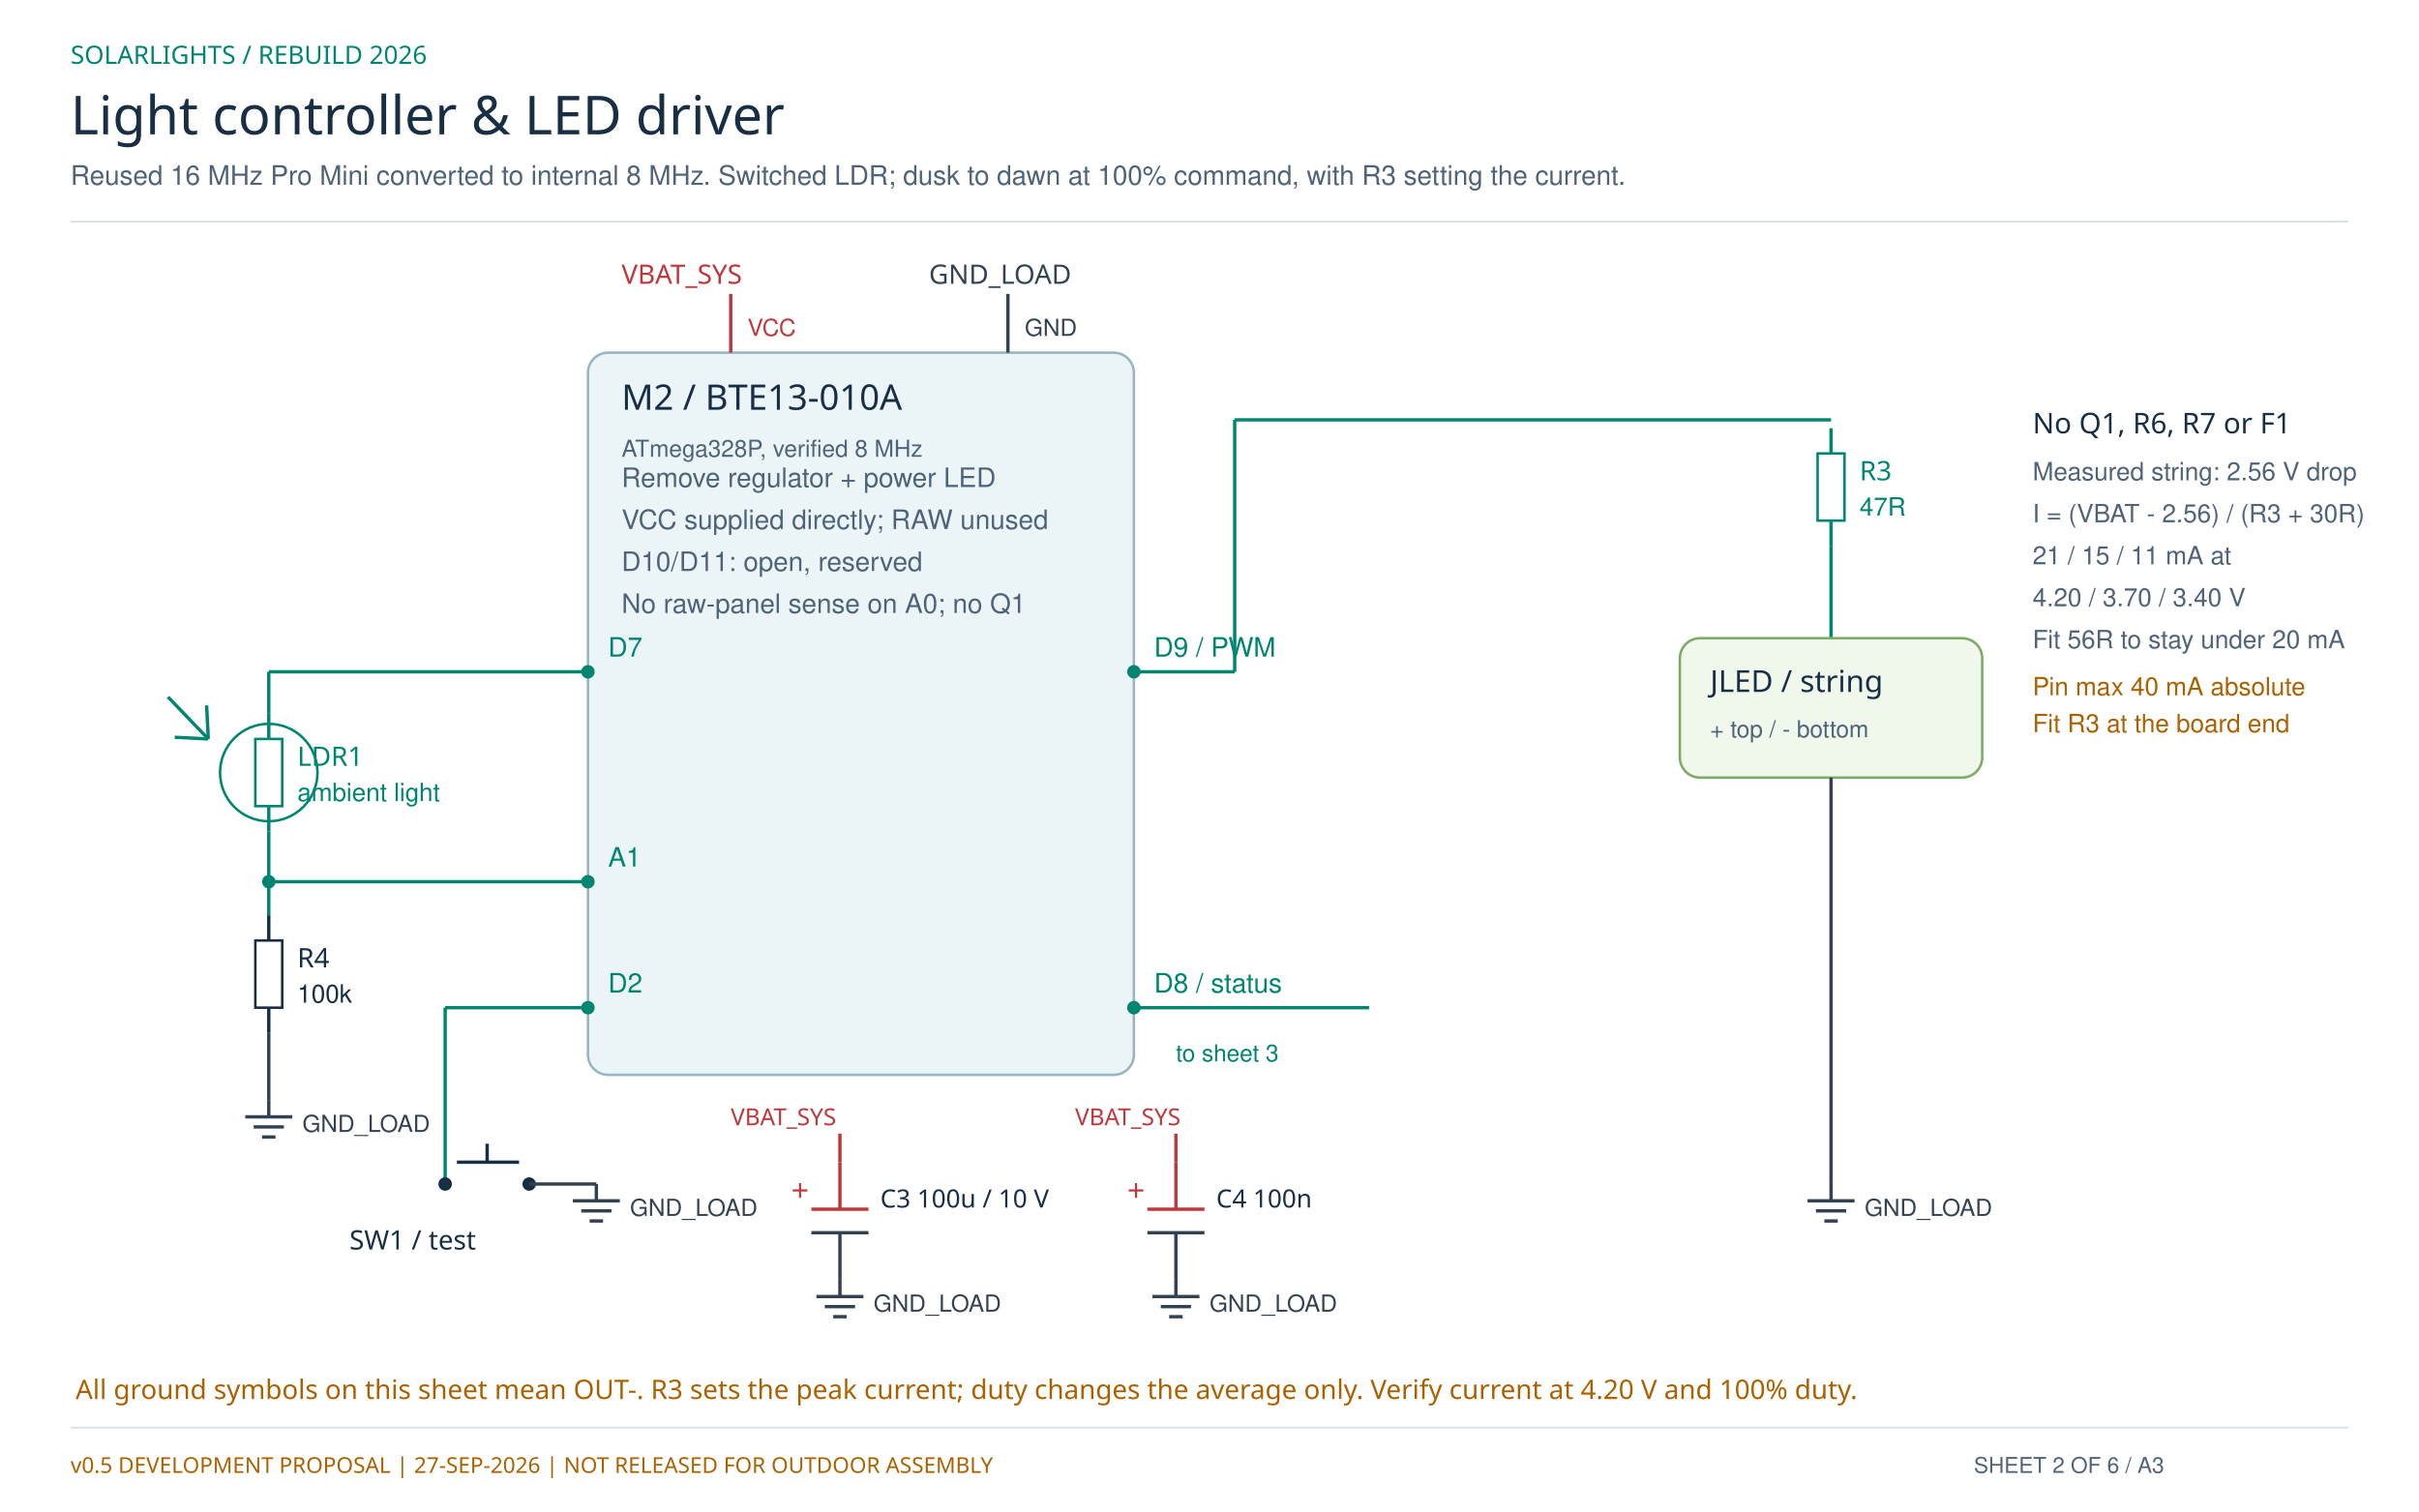
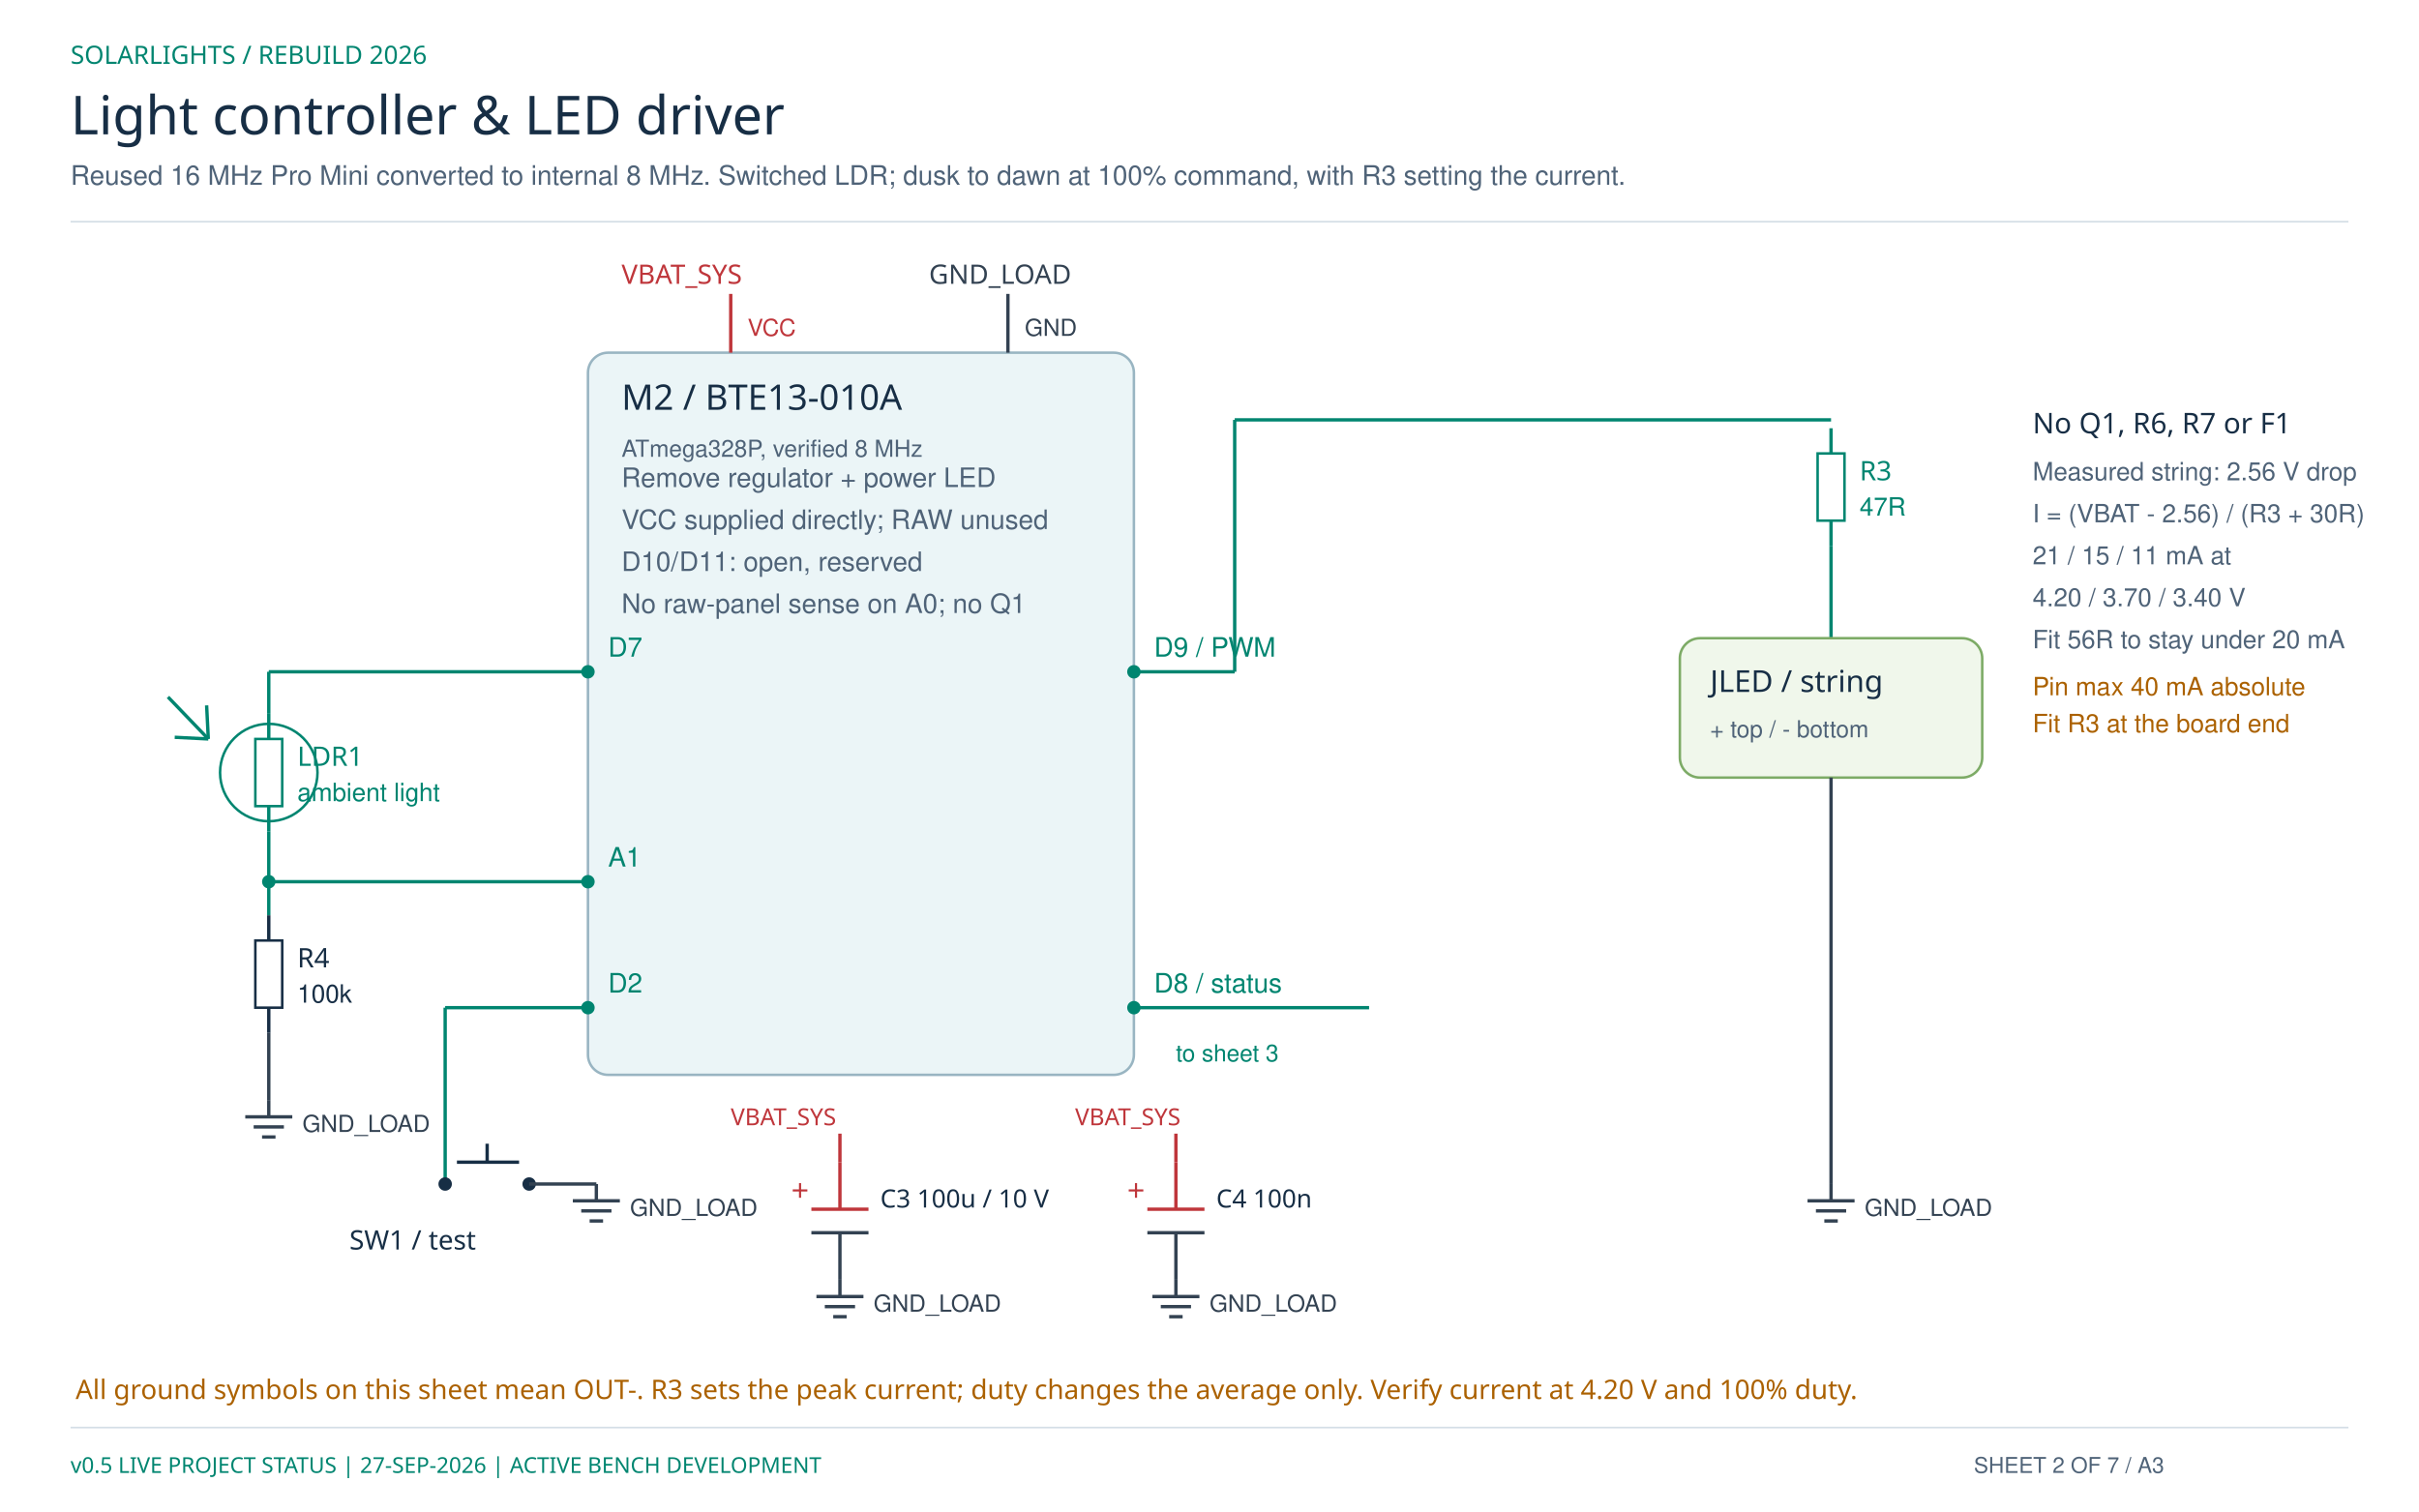
<svg xmlns="http://www.w3.org/2000/svg" width="1440" height="900" preserveAspectRatio="xMinYMin meet" viewBox="0 0 1440 900" version="1.0" fill-rule="evenodd">
  <clipPath id="clip">
    <rect x="0" y="0" width="1440" height="900" />
  </clipPath>
  <g id="group" transform="scale(1,-1) translate(0,-900)" style="clip-path: url(#clip)">
    <g transform="">
      <rect x="0" y="0" width="1440" height="900" style="stroke: rgb(100%,100%,100%); stroke-linecap: butt; stroke-width: 1.5; fill: rgb(100%,100%,100%); fill-rule: evenodd;" />
      <text x="42" y="862" style="font-family: Helvetica-Bold; font-size: 15px;fill: rgb(0%,52%,44%); stroke:none;" transform="translate(0,1724) scale(1,-1)">SOLARLIGHTS / REBUILD 2026</text>
      <text x="42" y="820" style="font-family: Helvetica-Bold; font-size: 32px;fill: rgb(9%,18%,27%); stroke:none;" transform="translate(0,1640) scale(1,-1)">Light controller &amp; LED driver</text>
      <text x="42" y="790" style="font-family: Helvetica; font-size: 16px;fill: rgb(31%,39%,47%); stroke:none;" transform="translate(0,1580) scale(1,-1)">Reused 16 MHz Pro Mini converted to internal 8 MHz. Switched LDR; dusk to dawn at 100% command, with R3 setting the current.</text>
      <path d="M 42,768 L 1398,768 Z" style="stroke: rgb(83%,87%,90%); stroke-linecap: butt; stroke-width: 1;" />
      <path d="M 42,50 L 1398,50 Z" style="stroke: rgb(83%,87%,90%); stroke-linecap: butt; stroke-width: 1;" />
-       <text x="42" y="23" style="font-family: Helvetica-Bold; font-size: 13px;fill: rgb(67%,38%,0%); stroke:none;" transform="translate(0,46) scale(1,-1)">v0.5 DEVELOPMENT PROPOSAL  |  27-SEP-2026  |  NOT RELEASED FOR OUTDOOR ASSEMBLY</text>
-       <text x="1175" y="23" style="font-family: Helvetica; font-size: 13px;fill: rgb(31%,39%,47%); stroke:none;" transform="translate(0,46) scale(1,-1)">SHEET 2 OF 6 / A3</text>
+       <text x="42" y="23" style="font-family: Helvetica-Bold; font-size: 13px;fill: rgb(0%,52%,44%); stroke:none;" transform="translate(0,46) scale(1,-1)">v0.5 LIVE PROJECT STATUS  |  27-SEP-2026  |  ACTIVE BENCH DEVELOPMENT</text>
+       <text x="1175" y="23" style="font-family: Helvetica; font-size: 13px;fill: rgb(31%,39%,47%); stroke:none;" transform="translate(0,46) scale(1,-1)">SHEET 2 OF 7 / A3</text>
      <rect x="350" y="260" width="325" height="430" rx="12" ry="12" style="stroke: rgb(60%,71%,76%); stroke-linecap: butt; stroke-width: 1.5; fill: rgb(92%,96%,97%); fill-rule: evenodd;" />
      <text x="370" y="656" style="font-family: Helvetica-Bold; font-size: 21px;fill: rgb(9%,18%,27%); stroke:none;" transform="translate(0,1312) scale(1,-1)">M2 / BTE13-010A</text>
      <text x="370" y="628" style="font-family: Helvetica; font-size: 14px;fill: rgb(31%,39%,47%); stroke:none;" transform="translate(0,1256) scale(1,-1)">ATmega328P, verified 8 MHz</text>
      <text x="370" y="610" style="font-family: Helvetica; font-size: 16px;fill: rgb(31%,39%,47%); stroke:none;" transform="translate(0,1220) scale(1,-1)">Remove regulator + power LED</text>
      <text x="370" y="585" style="font-family: Helvetica; font-size: 16px;fill: rgb(31%,39%,47%); stroke:none;" transform="translate(0,1170) scale(1,-1)">VCC supplied directly; RAW unused</text>
      <text x="370" y="560" style="font-family: Helvetica; font-size: 16px;fill: rgb(31%,39%,47%); stroke:none;" transform="translate(0,1120) scale(1,-1)">D10/D11: open, reserved</text>
      <text x="370" y="535" style="font-family: Helvetica; font-size: 16px;fill: rgb(31%,39%,47%); stroke:none;" transform="translate(0,1070) scale(1,-1)">No raw-panel sense on A0; no Q1</text>
      <path d="M 435,725 L 435,690 Z" style="stroke: rgb(75%,21%,23%); stroke-linecap: butt; stroke-width: 2;" />
      <text x="370" y="731" style="font-family: Helvetica-Bold; font-size: 16px;fill: rgb(75%,21%,23%); stroke:none;" transform="translate(0,1462) scale(1,-1)">VBAT_SYS</text>
      <path d="M 600,725 L 600,690 Z" style="stroke: rgb(20%,26%,32%); stroke-linecap: butt; stroke-width: 2;" />
      <text x="553" y="731" style="font-family: Helvetica-Bold; font-size: 16px;fill: rgb(20%,26%,32%); stroke:none;" transform="translate(0,1462) scale(1,-1)">GND_LOAD</text>
      <text x="445" y="700" style="font-family: Helvetica; font-size: 14px;fill: rgb(75%,21%,23%); stroke:none;" transform="translate(0,1400) scale(1,-1)">VCC</text>
      <text x="610" y="700" style="font-family: Helvetica; font-size: 14px;fill: rgb(20%,26%,32%); stroke:none;" transform="translate(0,1400) scale(1,-1)">GND</text>
      <circle cx="350" cy="500" r="4" style="stroke: none; stroke-linecap: butt; stroke-width: 1; fill: rgb(0%,52%,44%); fill-rule: evenodd;" />
      <text x="362" y="509" style="font-family: Helvetica; font-size: 16px;fill: rgb(0%,52%,44%); stroke:none;" transform="translate(0,1018) scale(1,-1)">D7</text>
      <path d="M 350,500 L 160,500 Z" style="stroke: rgb(0%,52%,44%); stroke-linecap: butt; stroke-width: 2;" />
      <path d="M 160,500 L 160,475 Z" style="stroke: rgb(0%,52%,44%); stroke-linecap: butt; stroke-width: 2;" />
      <path d="M 160,475 L 160,460 Z" style="stroke: rgb(0%,52%,44%); stroke-linecap: butt; stroke-width: 2;" />
      <rect x="152" y="420" width="16" height="40" style="stroke: rgb(0%,52%,44%); stroke-linecap: butt; stroke-width: 1.5; fill: rgb(100%,100%,100%); fill-rule: evenodd;" />
      <path d="M 160,420 L 160,405 Z" style="stroke: rgb(0%,52%,44%); stroke-linecap: butt; stroke-width: 2;" />
      <text x="177" y="444" style="font-family: Helvetica-Bold; font-size: 16px;fill: rgb(0%,52%,44%); stroke:none;" transform="translate(0,888) scale(1,-1)">LDR1</text>
      <text x="177" y="423" style="font-family: Helvetica; font-size: 15px;fill: rgb(0%,52%,44%); stroke:none;" transform="translate(0,846) scale(1,-1)">ambient light</text>
      <circle cx="160" cy="440" r="29" style="stroke: rgb(0%,52%,44%); stroke-linecap: butt; stroke-width: 1.5; fill: none; fill-rule: evenodd;" />
      <path d="M 100,485 L 124,460 Z" style="stroke: rgb(0%,52%,44%); stroke-linecap: butt; stroke-width: 2;" />
      <path d="M 104,461 L 124,460 Z" style="stroke: rgb(0%,52%,44%); stroke-linecap: butt; stroke-width: 2;" />
      <path d="M 123,480 L 124,460 Z" style="stroke: rgb(0%,52%,44%); stroke-linecap: butt; stroke-width: 2;" />
      <path d="M 160,405 L 160,375 Z" style="stroke: rgb(0%,52%,44%); stroke-linecap: butt; stroke-width: 2;" />
      <circle cx="160" cy="375" r="4" style="stroke: none; stroke-linecap: butt; stroke-width: 1; fill: rgb(0%,52%,44%); fill-rule: evenodd;" />
      <path d="M 160,375 L 350,375 Z" style="stroke: rgb(0%,52%,44%); stroke-linecap: butt; stroke-width: 2;" />
      <circle cx="350" cy="375" r="4" style="stroke: none; stroke-linecap: butt; stroke-width: 1; fill: rgb(0%,52%,44%); fill-rule: evenodd;" />
      <text x="362" y="384" style="font-family: Helvetica; font-size: 16px;fill: rgb(0%,52%,44%); stroke:none;" transform="translate(0,768) scale(1,-1)">A1</text>
      <path d="M 160,375 L 160,355 Z" style="stroke: rgb(0%,52%,44%); stroke-linecap: butt; stroke-width: 2;" />
      <path d="M 160,355 L 160,340 Z" style="stroke: rgb(9%,18%,27%); stroke-linecap: butt; stroke-width: 2;" />
      <rect x="152" y="300" width="16" height="40" style="stroke: rgb(9%,18%,27%); stroke-linecap: butt; stroke-width: 1.5; fill: rgb(100%,100%,100%); fill-rule: evenodd;" />
      <path d="M 160,300 L 160,285 Z" style="stroke: rgb(9%,18%,27%); stroke-linecap: butt; stroke-width: 2;" />
      <text x="177" y="324" style="font-family: Helvetica-Bold; font-size: 16px;fill: rgb(9%,18%,27%); stroke:none;" transform="translate(0,648) scale(1,-1)">R4</text>
      <text x="177" y="303" style="font-family: Helvetica; font-size: 15px;fill: rgb(9%,18%,27%); stroke:none;" transform="translate(0,606) scale(1,-1)">100k</text>
      <path d="M 160,285 L 160,245 Z" style="stroke: rgb(20%,26%,32%); stroke-linecap: butt; stroke-width: 2;" />
      <path d="M 160,245 L 160,235 Z" style="stroke: rgb(20%,26%,32%); stroke-linecap: butt; stroke-width: 2;" />
      <path d="M 146,235 L 174,235 Z" style="stroke: rgb(20%,26%,32%); stroke-linecap: butt; stroke-width: 2;" />
      <path d="M 151,229 L 169,229 Z" style="stroke: rgb(20%,26%,32%); stroke-linecap: butt; stroke-width: 2;" />
      <path d="M 156,223 L 164,223 Z" style="stroke: rgb(20%,26%,32%); stroke-linecap: butt; stroke-width: 2;" />
      <text x="180" y="226" style="font-family: Helvetica; font-size: 14px;fill: rgb(20%,26%,32%); stroke:none;" transform="translate(0,452) scale(1,-1)">GND_LOAD</text>
      <circle cx="350" cy="300" r="4" style="stroke: none; stroke-linecap: butt; stroke-width: 1; fill: rgb(0%,52%,44%); fill-rule: evenodd;" />
      <text x="362" y="309" style="font-family: Helvetica; font-size: 16px;fill: rgb(0%,52%,44%); stroke:none;" transform="translate(0,618) scale(1,-1)">D2</text>
      <path d="M 265,300 L 350,300 Z" style="stroke: rgb(0%,52%,44%); stroke-linecap: butt; stroke-width: 2;" />
      <path d="M 265,300 L 265,195 Z" style="stroke: rgb(0%,52%,44%); stroke-linecap: butt; stroke-width: 2;" />
      <circle cx="265" cy="195" r="4" style="stroke: none; stroke-linecap: butt; stroke-width: 1; fill: rgb(9%,18%,27%); fill-rule: evenodd;" />
      <circle cx="315" cy="195" r="4" style="stroke: none; stroke-linecap: butt; stroke-width: 1; fill: rgb(9%,18%,27%); fill-rule: evenodd;" />
      <path d="M 272,208 L 309,208 Z" style="stroke: rgb(9%,18%,27%); stroke-linecap: butt; stroke-width: 2;" />
      <path d="M 290,219 L 290,208 Z" style="stroke: rgb(9%,18%,27%); stroke-linecap: butt; stroke-width: 2;" />
      <path d="M 315,195 L 355,195 Z" style="stroke: rgb(20%,26%,32%); stroke-linecap: butt; stroke-width: 2;" />
      <path d="M 355,195 L 355,185 Z" style="stroke: rgb(20%,26%,32%); stroke-linecap: butt; stroke-width: 2;" />
      <path d="M 341,185 L 369,185 Z" style="stroke: rgb(20%,26%,32%); stroke-linecap: butt; stroke-width: 2;" />
      <path d="M 346,179 L 364,179 Z" style="stroke: rgb(20%,26%,32%); stroke-linecap: butt; stroke-width: 2;" />
      <path d="M 351,173 L 359,173 Z" style="stroke: rgb(20%,26%,32%); stroke-linecap: butt; stroke-width: 2;" />
      <text x="375" y="176" style="font-family: Helvetica; font-size: 14px;fill: rgb(20%,26%,32%); stroke:none;" transform="translate(0,352) scale(1,-1)">GND_LOAD</text>
      <text x="208" y="156" style="font-family: Helvetica-Bold; font-size: 16px;fill: rgb(9%,18%,27%); stroke:none;" transform="translate(0,312) scale(1,-1)">SW1 / test</text>
      <circle cx="675" cy="500" r="4" style="stroke: none; stroke-linecap: butt; stroke-width: 1; fill: rgb(0%,52%,44%); fill-rule: evenodd;" />
      <text x="687" y="509" style="font-family: Helvetica; font-size: 16px;fill: rgb(0%,52%,44%); stroke:none;" transform="translate(0,1018) scale(1,-1)">D9 / PWM</text>
      <path d="M 675,500 L 735,500 Z" style="stroke: rgb(0%,52%,44%); stroke-linecap: butt; stroke-width: 2;" />
      <path d="M 735,500 L 735,650 Z" style="stroke: rgb(0%,52%,44%); stroke-linecap: butt; stroke-width: 2;" />
      <path d="M 735,650 L 1090,650 Z" style="stroke: rgb(0%,52%,44%); stroke-linecap: butt; stroke-width: 2;" />
      <path d="M 1090,645 L 1090,630 Z" style="stroke: rgb(0%,52%,44%); stroke-linecap: butt; stroke-width: 2;" />
      <rect x="1082" y="590" width="16" height="40" style="stroke: rgb(0%,52%,44%); stroke-linecap: butt; stroke-width: 1.5; fill: rgb(100%,100%,100%); fill-rule: evenodd;" />
      <path d="M 1090,590 L 1090,575 Z" style="stroke: rgb(0%,52%,44%); stroke-linecap: butt; stroke-width: 2;" />
      <text x="1107" y="614" style="font-family: Helvetica-Bold; font-size: 16px;fill: rgb(0%,52%,44%); stroke:none;" transform="translate(0,1228) scale(1,-1)">R3</text>
      <text x="1107" y="593" style="font-family: Helvetica; font-size: 15px;fill: rgb(0%,52%,44%); stroke:none;" transform="translate(0,1186) scale(1,-1)">47R</text>
      <path d="M 1090,575 L 1090,520 Z" style="stroke: rgb(0%,52%,44%); stroke-linecap: butt; stroke-width: 2;" />
      <rect x="1000" y="437" width="180" height="83" rx="12" ry="12" style="stroke: rgb(49%,67%,40%); stroke-linecap: butt; stroke-width: 1.5; fill: rgb(94%,97%,92%); fill-rule: evenodd;" />
      <text x="1018" y="488" style="font-family: Helvetica-Bold; font-size: 18px;fill: rgb(9%,18%,27%); stroke:none;" transform="translate(0,976) scale(1,-1)">JLED / string</text>
      <text x="1018" y="461" style="font-family: Helvetica; font-size: 14px;fill: rgb(31%,39%,47%); stroke:none;" transform="translate(0,922) scale(1,-1)">+ top / - bottom</text>
      <path d="M 1090,437 L 1090,195 Z" style="stroke: rgb(20%,26%,32%); stroke-linecap: butt; stroke-width: 2;" />
      <path d="M 1090,195 L 1090,185 Z" style="stroke: rgb(20%,26%,32%); stroke-linecap: butt; stroke-width: 2;" />
      <path d="M 1076,185 L 1104,185 Z" style="stroke: rgb(20%,26%,32%); stroke-linecap: butt; stroke-width: 2;" />
      <path d="M 1081,179 L 1099,179 Z" style="stroke: rgb(20%,26%,32%); stroke-linecap: butt; stroke-width: 2;" />
      <path d="M 1086,173 L 1094,173 Z" style="stroke: rgb(20%,26%,32%); stroke-linecap: butt; stroke-width: 2;" />
      <text x="1110" y="176" style="font-family: Helvetica; font-size: 14px;fill: rgb(20%,26%,32%); stroke:none;" transform="translate(0,352) scale(1,-1)">GND_LOAD</text>
      <text x="1210" y="642" style="font-family: Helvetica-Bold; font-size: 17px;fill: rgb(9%,18%,27%); stroke:none;" transform="translate(0,1284) scale(1,-1)">No Q1, R6, R7 or F1</text>
      <text x="1210" y="614" style="font-family: Helvetica; font-size: 15px;fill: rgb(31%,39%,47%); stroke:none;" transform="translate(0,1228) scale(1,-1)">Measured string: 2.56 V drop</text>
      <text x="1210" y="589" style="font-family: Helvetica; font-size: 15px;fill: rgb(31%,39%,47%); stroke:none;" transform="translate(0,1178) scale(1,-1)">I = (VBAT - 2.56) / (R3 + 30R)</text>
      <text x="1210" y="564" style="font-family: Helvetica; font-size: 15px;fill: rgb(31%,39%,47%); stroke:none;" transform="translate(0,1128) scale(1,-1)">21 / 15 / 11 mA at</text>
      <text x="1210" y="539" style="font-family: Helvetica; font-size: 15px;fill: rgb(31%,39%,47%); stroke:none;" transform="translate(0,1078) scale(1,-1)">4.20 / 3.70 / 3.40 V</text>
      <text x="1210" y="514" style="font-family: Helvetica; font-size: 15px;fill: rgb(31%,39%,47%); stroke:none;" transform="translate(0,1028) scale(1,-1)">Fit 56R to stay under 20 mA</text>
      <text x="1210" y="486" style="font-family: Helvetica; font-size: 15px;fill: rgb(67%,38%,0%); stroke:none;" transform="translate(0,972) scale(1,-1)">Pin max 40 mA absolute</text>
      <text x="1210" y="464" style="font-family: Helvetica; font-size: 15px;fill: rgb(67%,38%,0%); stroke:none;" transform="translate(0,928) scale(1,-1)">Fit R3 at the board end</text>
      <circle cx="675" cy="300" r="4" style="stroke: none; stroke-linecap: butt; stroke-width: 1; fill: rgb(0%,52%,44%); fill-rule: evenodd;" />
      <text x="687" y="309" style="font-family: Helvetica; font-size: 16px;fill: rgb(0%,52%,44%); stroke:none;" transform="translate(0,618) scale(1,-1)">D8 / status</text>
      <path d="M 675,300 L 815,300 Z" style="stroke: rgb(0%,52%,44%); stroke-linecap: butt; stroke-width: 2;" />
      <text x="700" y="268" style="font-family: Helvetica; font-size: 14px;fill: rgb(0%,52%,44%); stroke:none;" transform="translate(0,536) scale(1,-1)">to sheet 3</text>
      <path d="M 500,208 L 500,180 Z" style="stroke: rgb(75%,21%,23%); stroke-linecap: butt; stroke-width: 2;" />
      <path d="M 483,180 L 517,180 Z" style="stroke: rgb(75%,21%,23%); stroke-linecap: butt; stroke-width: 2;" />
      <path d="M 483,166 L 517,166 Z" style="stroke: rgb(20%,26%,32%); stroke-linecap: butt; stroke-width: 2;" />
      <path d="M 500,166 L 500,138 Z" style="stroke: rgb(20%,26%,32%); stroke-linecap: butt; stroke-width: 2;" />
      <text x="524" y="181" style="font-family: Helvetica-Bold; font-size: 15px;fill: rgb(9%,18%,27%); stroke:none;" transform="translate(0,362) scale(1,-1)">C3 100u / 10 V</text>
      <text x="471" y="187" style="font-family: Helvetica; font-size: 18px;fill: rgb(75%,21%,23%); stroke:none;" transform="translate(0,374) scale(1,-1)">+</text>
      <path d="M 500,225 L 500,208 Z" style="stroke: rgb(75%,21%,23%); stroke-linecap: butt; stroke-width: 2;" />
      <text x="435" y="230" style="font-family: Helvetica-Bold; font-size: 14px;fill: rgb(75%,21%,23%); stroke:none;" transform="translate(0,460) scale(1,-1)">VBAT_SYS</text>
      <path d="M 500,138 L 500,128 Z" style="stroke: rgb(20%,26%,32%); stroke-linecap: butt; stroke-width: 2;" />
      <path d="M 486,128 L 514,128 Z" style="stroke: rgb(20%,26%,32%); stroke-linecap: butt; stroke-width: 2;" />
      <path d="M 491,122 L 509,122 Z" style="stroke: rgb(20%,26%,32%); stroke-linecap: butt; stroke-width: 2;" />
      <path d="M 496,116 L 504,116 Z" style="stroke: rgb(20%,26%,32%); stroke-linecap: butt; stroke-width: 2;" />
      <text x="520" y="119" style="font-family: Helvetica; font-size: 14px;fill: rgb(20%,26%,32%); stroke:none;" transform="translate(0,238) scale(1,-1)">GND_LOAD</text>
      <path d="M 700,208 L 700,180 Z" style="stroke: rgb(75%,21%,23%); stroke-linecap: butt; stroke-width: 2;" />
      <path d="M 683,180 L 717,180 Z" style="stroke: rgb(75%,21%,23%); stroke-linecap: butt; stroke-width: 2;" />
      <path d="M 683,166 L 717,166 Z" style="stroke: rgb(20%,26%,32%); stroke-linecap: butt; stroke-width: 2;" />
      <path d="M 700,166 L 700,138 Z" style="stroke: rgb(20%,26%,32%); stroke-linecap: butt; stroke-width: 2;" />
      <text x="724" y="181" style="font-family: Helvetica-Bold; font-size: 15px;fill: rgb(9%,18%,27%); stroke:none;" transform="translate(0,362) scale(1,-1)">C4 100n</text>
      <text x="671" y="187" style="font-family: Helvetica; font-size: 18px;fill: rgb(75%,21%,23%); stroke:none;" transform="translate(0,374) scale(1,-1)">+</text>
      <path d="M 700,225 L 700,208 Z" style="stroke: rgb(75%,21%,23%); stroke-linecap: butt; stroke-width: 2;" />
      <text x="640" y="230" style="font-family: Helvetica-Bold; font-size: 14px;fill: rgb(75%,21%,23%); stroke:none;" transform="translate(0,460) scale(1,-1)">VBAT_SYS</text>
      <path d="M 700,138 L 700,128 Z" style="stroke: rgb(20%,26%,32%); stroke-linecap: butt; stroke-width: 2;" />
      <path d="M 686,128 L 714,128 Z" style="stroke: rgb(20%,26%,32%); stroke-linecap: butt; stroke-width: 2;" />
      <path d="M 691,122 L 709,122 Z" style="stroke: rgb(20%,26%,32%); stroke-linecap: butt; stroke-width: 2;" />
      <path d="M 696,116 L 704,116 Z" style="stroke: rgb(20%,26%,32%); stroke-linecap: butt; stroke-width: 2;" />
      <text x="720" y="119" style="font-family: Helvetica; font-size: 14px;fill: rgb(20%,26%,32%); stroke:none;" transform="translate(0,238) scale(1,-1)">GND_LOAD</text>
      <text x="45" y="67" style="font-family: Helvetica-Bold; font-size: 16px;fill: rgb(67%,38%,0%); stroke:none;" transform="translate(0,134) scale(1,-1)">All ground symbols on this sheet mean OUT-. R3 sets the peak current; duty changes the average only. Verify current at 4.20 V and 100% duty.</text>
    </g>
  </g>
</svg>
